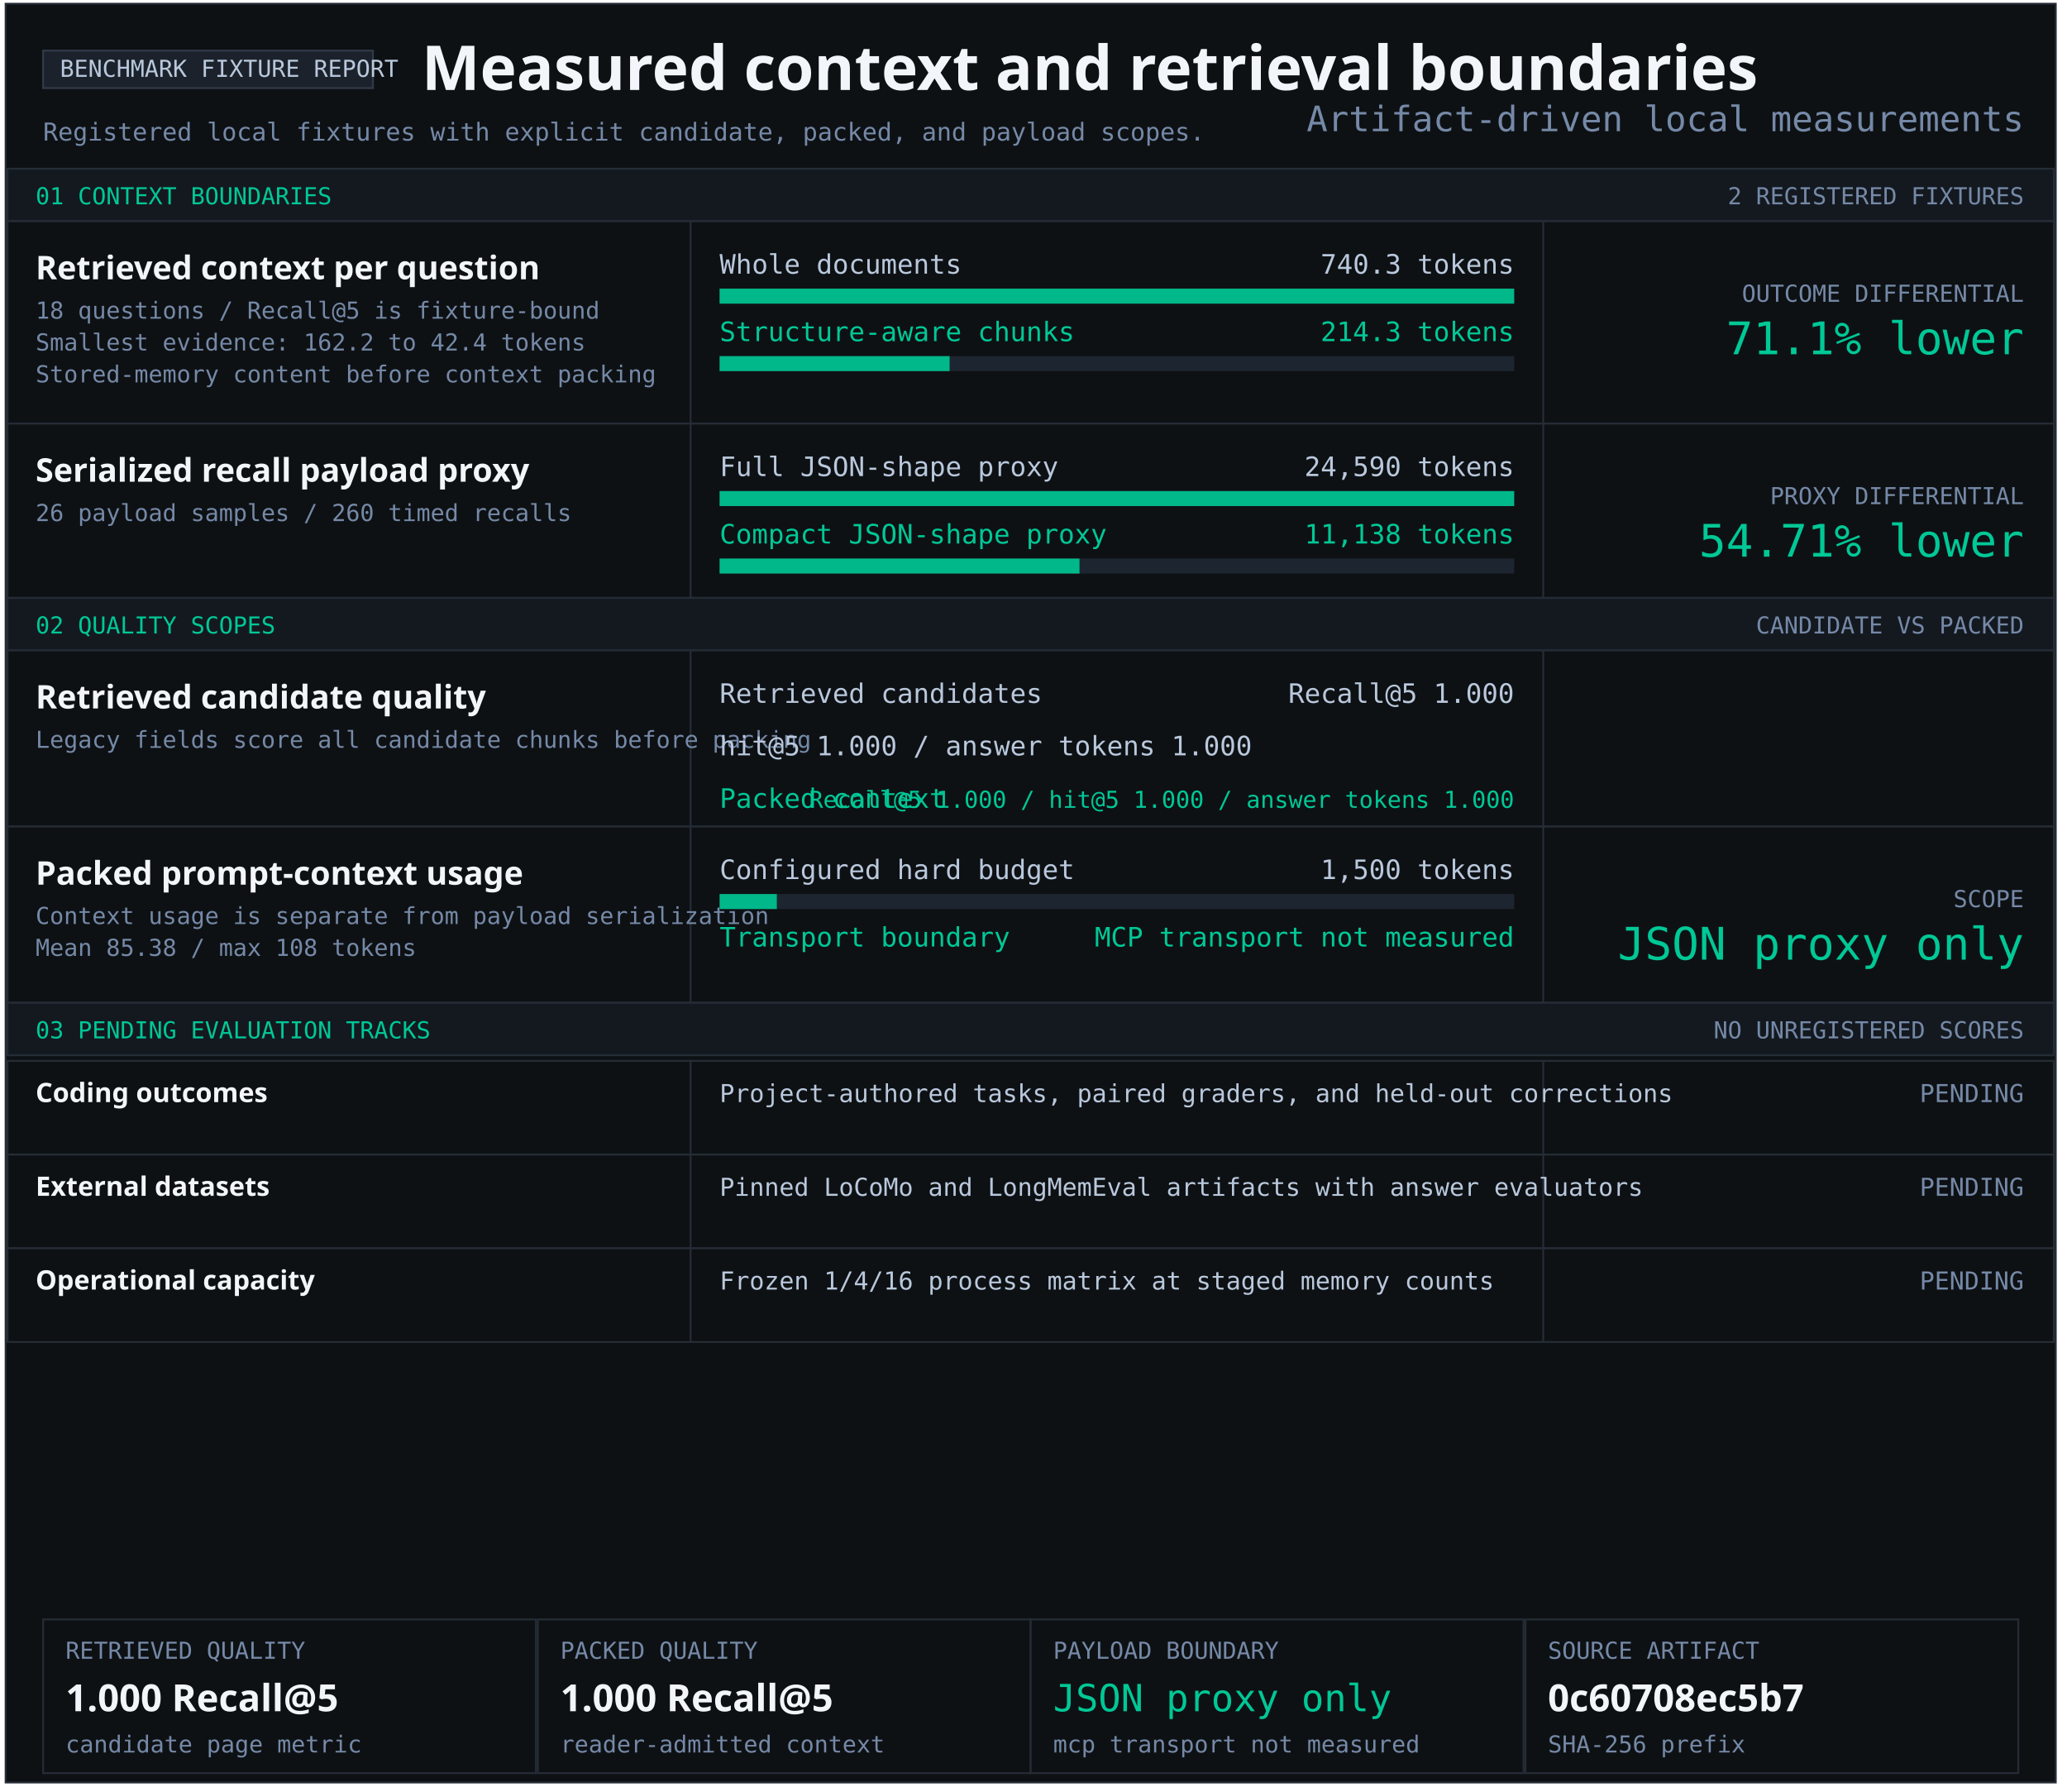
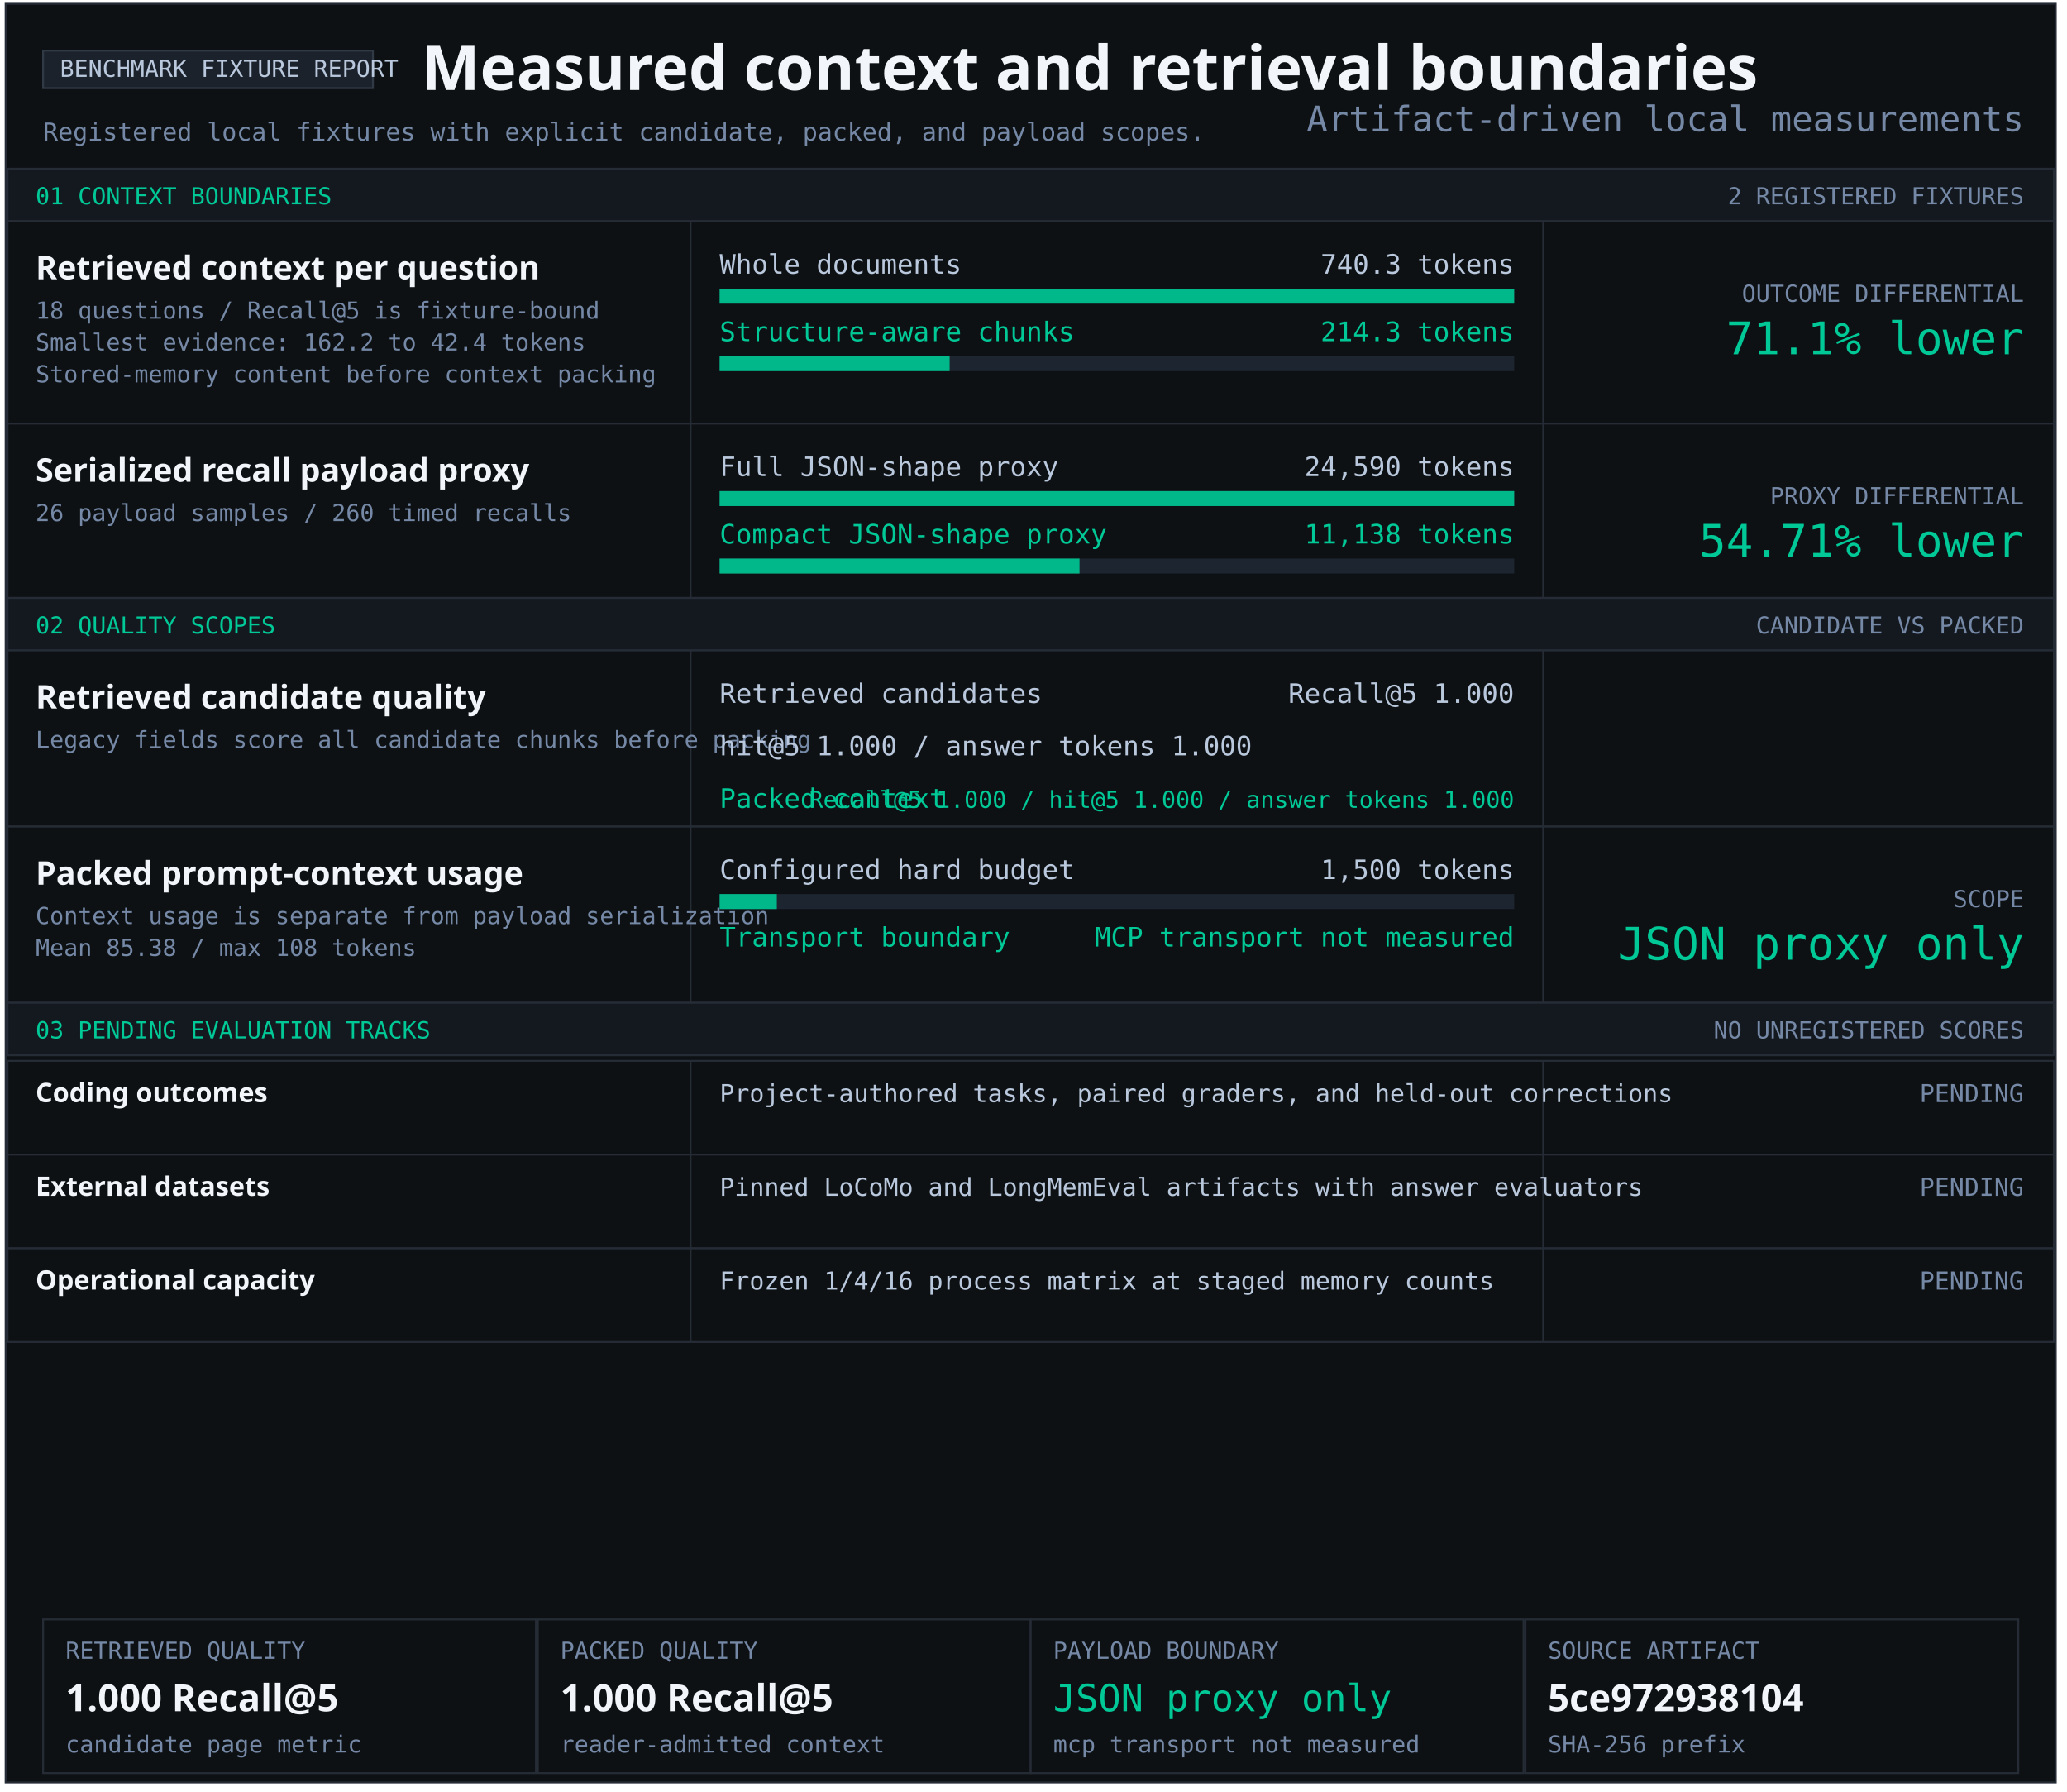
<svg xmlns="http://www.w3.org/2000/svg" width="1103" height="956" viewBox="0 0 1103 956" role="img" aria-labelledby="title desc">
  <style>text{font-family:Consolas,monospace;fill:#b9c8dc} .heading{font-family:Segoe UI,sans-serif;font-weight:700;fill:#f2f5f9} .green{fill:#00c896}.muted{fill:#7589a7}</style>
  <rect x="3" y="2" width="1094" height="949" fill="#0e1114" stroke="#252c36" />
  <rect x="23" y="27" width="176" height="20" fill="#1c222b" stroke="#303a47" />
  <text x="32" y="41" font-size="12.5" text-anchor="start">BENCHMARK FIXTURE REPORT</text>
  <text x="225" y="48" font-size="33" class="heading" text-anchor="start">Measured context and retrieval boundaries</text>
  <text x="23" y="75" font-size="13.2" class="muted" text-anchor="start">Registered local fixtures with explicit candidate, packed, and payload scopes.</text>
  <rect x="4" y="90" width="1092" height="28" fill="#141920" stroke="#252c36" />
  <text x="19" y="109" font-size="12.5" class="green" text-anchor="start">01 CONTEXT BOUNDARIES</text>
  <text x="1080" y="109" font-size="12.5" class="muted" text-anchor="end">2 REGISTERED FIXTURES</text>
  <rect x="4" y="118" width="1092" height="108" fill="#0e1114" stroke="#252c36" />
  <rect x="368" y="118" width="1" height="108" fill="#252c36" />
  <rect x="823" y="118" width="1" height="108" fill="#252c36" />
  <g aria-label="Structure-aware chunking; 740.3 to 214.3 tokens">
    <text x="19" y="149" font-size="17.4" class="heading" text-anchor="start">Retrieved context per question</text>
    <text x="19" y="170" font-size="12.5" class="muted" text-anchor="start">18 questions / Recall@5 is fixture-bound</text>
    <text x="19" y="187" font-size="12.5" class="muted" text-anchor="start">Smallest evidence: 162.2 to 42.4 tokens</text>
    <text x="19" y="204" font-size="12.5" class="muted" text-anchor="start">Stored-memory content before context packing</text>
    <text x="384" y="146" font-size="14.3" text-anchor="start">Whole documents</text>
    <text x="808" y="146" font-size="14.3" text-anchor="end">740.3 tokens</text>
    <rect x="384" y="154" width="424" height="8" fill="#1d2530" />
    <rect x="384" y="154" width="424.00" height="8" fill="#00b889" />
    <text x="384" y="182" font-size="14.3" class="green" text-anchor="start">Structure-aware chunks</text>
    <text x="808" y="182" font-size="14.3" class="green" text-anchor="end">214.3 tokens</text>
    <rect x="384" y="190" width="424" height="8" fill="#1d2530" />
    <rect x="384" y="190" width="122.74" height="8" fill="#00b889" />
    <text x="1080" y="161" font-size="12.5" class="muted" text-anchor="end">OUTCOME DIFFERENTIAL</text>
    <text x="1080" y="189" font-size="24" class="green" text-anchor="end">71.1% lower</text>
  </g>
  <rect x="4" y="226" width="1092" height="93" fill="#0e1114" stroke="#252c36" />
  <rect x="368" y="226" width="1" height="93" fill="#252c36" />
  <rect x="823" y="226" width="1" height="93" fill="#252c36" />
  <g aria-label="Serialized JSON-shape payload proxy; 24,590 full; 11,138 compact">
    <text x="19" y="257" font-size="17.4" class="heading" text-anchor="start">Serialized recall payload proxy</text>
    <text x="19" y="278" font-size="12.5" class="muted" text-anchor="start">26 payload samples / 260 timed recalls</text>
    <text x="384" y="254" font-size="14.3" text-anchor="start">Full JSON-shape proxy</text>
    <text x="808" y="254" font-size="14.3" text-anchor="end">24,590 tokens</text>
    <rect x="384" y="262" width="424" height="8" fill="#1d2530" />
    <rect x="384" y="262" width="424.00" height="8" fill="#00b889" />
    <text x="384" y="290" font-size="14.3" class="green" text-anchor="start">Compact JSON-shape proxy</text>
    <text x="808" y="290" font-size="14.3" class="green" text-anchor="end">11,138 tokens</text>
    <rect x="384" y="298" width="424" height="8" fill="#1d2530" />
    <rect x="384" y="298" width="192.05" height="8" fill="#00b889" />
    <text x="1080" y="269" font-size="12.5" class="muted" text-anchor="end">PROXY DIFFERENTIAL</text>
    <text x="1080" y="297" font-size="24" class="green" text-anchor="end">54.71% lower</text>
  </g>
  <rect x="4" y="319" width="1092" height="28" fill="#141920" stroke="#252c36" />
  <text x="19" y="338" font-size="12.5" class="green" text-anchor="start">02 QUALITY SCOPES</text>
  <text x="1080" y="338" font-size="12.5" class="muted" text-anchor="end">CANDIDATE VS PACKED</text>
  <rect x="4" y="347" width="1092" height="94" fill="#0e1114" stroke="#252c36" />
  <rect x="368" y="347" width="1" height="94" fill="#252c36" />
  <rect x="823" y="347" width="1" height="94" fill="#252c36" />
  <g aria-label="Retrieved candidate quality and packed context quality">
    <text x="19" y="378" font-size="17.4" class="heading" text-anchor="start">Retrieved candidate quality</text>
    <text x="19" y="399" font-size="12.5" class="muted" text-anchor="start">Legacy fields score all candidate chunks before packing</text>
    <text x="384" y="375" font-size="14.3" text-anchor="start">Retrieved candidates</text>
    <text x="808" y="375" font-size="14.3" text-anchor="end">Recall@5 1.000</text>
    <text x="384" y="403" font-size="14.3" text-anchor="start">hit@5 1.000 / answer tokens 1.000</text>
    <text x="384" y="431" font-size="14.3" class="green" text-anchor="start">Packed context</text>
    <text x="808" y="431" font-size="12.5" class="green" text-anchor="end">Recall@5 1.000 / hit@5 1.000 / answer tokens 1.000</text>
  </g>
  <rect x="4" y="441" width="1092" height="94" fill="#0e1114" stroke="#252c36" />
  <rect x="368" y="441" width="1" height="94" fill="#252c36" />
  <rect x="823" y="441" width="1" height="94" fill="#252c36" />
  <text x="19" y="472" font-size="17.4" class="heading" text-anchor="start">Packed prompt-context usage</text>
  <text x="19" y="493" font-size="12.5" class="muted" text-anchor="start">Context usage is separate from payload serialization</text>
  <text x="19" y="510" font-size="12.5" class="muted" text-anchor="start">Mean 85.38 / max 108 tokens</text>
  <text x="384" y="469" font-size="14.3" text-anchor="start">Configured hard budget</text>
  <text x="808" y="469" font-size="14.3" text-anchor="end">1,500 tokens</text>
  <rect x="384" y="477" width="424" height="8" fill="#1d2530" />
  <rect x="384" y="477" width="30.53" height="8" fill="#00b889" />
  <text x="384" y="505" font-size="14.3" class="green" text-anchor="start">Transport boundary</text>
  <text x="808" y="505" font-size="14.3" class="green" text-anchor="end">MCP transport not measured</text>
  <text x="1080" y="484" font-size="12.5" class="muted" text-anchor="end">SCOPE</text>
  <text x="1080" y="512" font-size="24" class="green" text-anchor="end">JSON proxy only</text>
  <rect x="4" y="535" width="1092" height="28" fill="#141920" stroke="#252c36" />
  <text x="19" y="554" font-size="12.5" class="green" text-anchor="start">03 PENDING EVALUATION TRACKS</text>
  <text x="1080" y="554" font-size="12.5" class="muted" text-anchor="end">NO UNREGISTERED SCORES</text>
  <rect x="4" y="566" width="1092" height="50" fill="#0e1114" stroke="#252c36" />
  <rect x="368" y="566" width="1" height="50" fill="#252c36" />
  <rect x="823" y="566" width="1" height="50" fill="#252c36" />
  <text x="19" y="588" font-size="14.3" class="heading" text-anchor="start">Coding outcomes</text>
  <text x="384" y="588" font-size="13.2" text-anchor="start">Project-authored tasks, paired graders, and held-out corrections</text>
  <text x="1080" y="588" font-size="13.2" class="muted" text-anchor="end">PENDING</text>
  <rect x="4" y="616" width="1092" height="50" fill="#0e1114" stroke="#252c36" />
  <rect x="368" y="616" width="1" height="50" fill="#252c36" />
  <rect x="823" y="616" width="1" height="50" fill="#252c36" />
  <text x="19" y="638" font-size="14.3" class="heading" text-anchor="start">External datasets</text>
  <text x="384" y="638" font-size="13.2" text-anchor="start">Pinned LoCoMo and LongMemEval artifacts with answer evaluators</text>
  <text x="1080" y="638" font-size="13.2" class="muted" text-anchor="end">PENDING</text>
  <rect x="4" y="666" width="1092" height="50" fill="#0e1114" stroke="#252c36" />
  <rect x="368" y="666" width="1" height="50" fill="#252c36" />
  <rect x="823" y="666" width="1" height="50" fill="#252c36" />
  <text x="19" y="688" font-size="14.3" class="heading" text-anchor="start">Operational capacity</text>
  <text x="384" y="688" font-size="13.2" text-anchor="start">Frozen 1/4/16 process matrix at staged memory counts</text>
  <text x="1080" y="688" font-size="13.2" class="muted" text-anchor="end">PENDING</text>
  <rect x="23" y="864" width="263" height="82" fill="#0e1114" stroke="#252c36" />
  <text x="35" y="885" font-size="12.5" class="muted" text-anchor="start">RETRIEVED QUALITY</text>
  <text x="35" y="913" font-size="20" class="heading" text-anchor="start">1.000 Recall@5</text>
  <text x="35" y="935" font-size="12.5" class="muted" text-anchor="start">candidate page metric</text>
  <rect x="287" y="864" width="263" height="82" fill="#0e1114" stroke="#252c36" />
  <text x="299" y="885" font-size="12.5" class="muted" text-anchor="start">PACKED QUALITY</text>
  <text x="299" y="913" font-size="20" class="heading" text-anchor="start">1.000 Recall@5</text>
  <text x="299" y="935" font-size="12.5" class="muted" text-anchor="start">reader-admitted context</text>
  <rect x="550" y="864" width="263" height="82" fill="#0e1114" stroke="#252c36" />
  <text x="562" y="885" font-size="12.5" class="muted" text-anchor="start">PAYLOAD BOUNDARY</text>
  <text x="562" y="913" font-size="20" class="green" text-anchor="start">JSON proxy only</text>
  <text x="562" y="935" font-size="12.5" class="muted" text-anchor="start">mcp transport not measured</text>
  <rect x="814" y="864" width="263" height="82" fill="#0e1114" stroke="#252c36" />
  <text x="826" y="885" font-size="12.5" class="muted" text-anchor="start">SOURCE ARTIFACT</text>
-   <text x="826" y="913" font-size="20" class="heading" text-anchor="start">0c60708ec5b7</text>
+   <text x="826" y="913" font-size="20" class="heading" text-anchor="start">5ce972938104</text>
  <text x="826" y="935" font-size="12.5" class="muted" text-anchor="start">SHA-256 prefix</text>
  <text x="1080" y="70" font-size="18.7" class="muted" text-anchor="end">Artifact-driven local measurements</text>
</svg>
